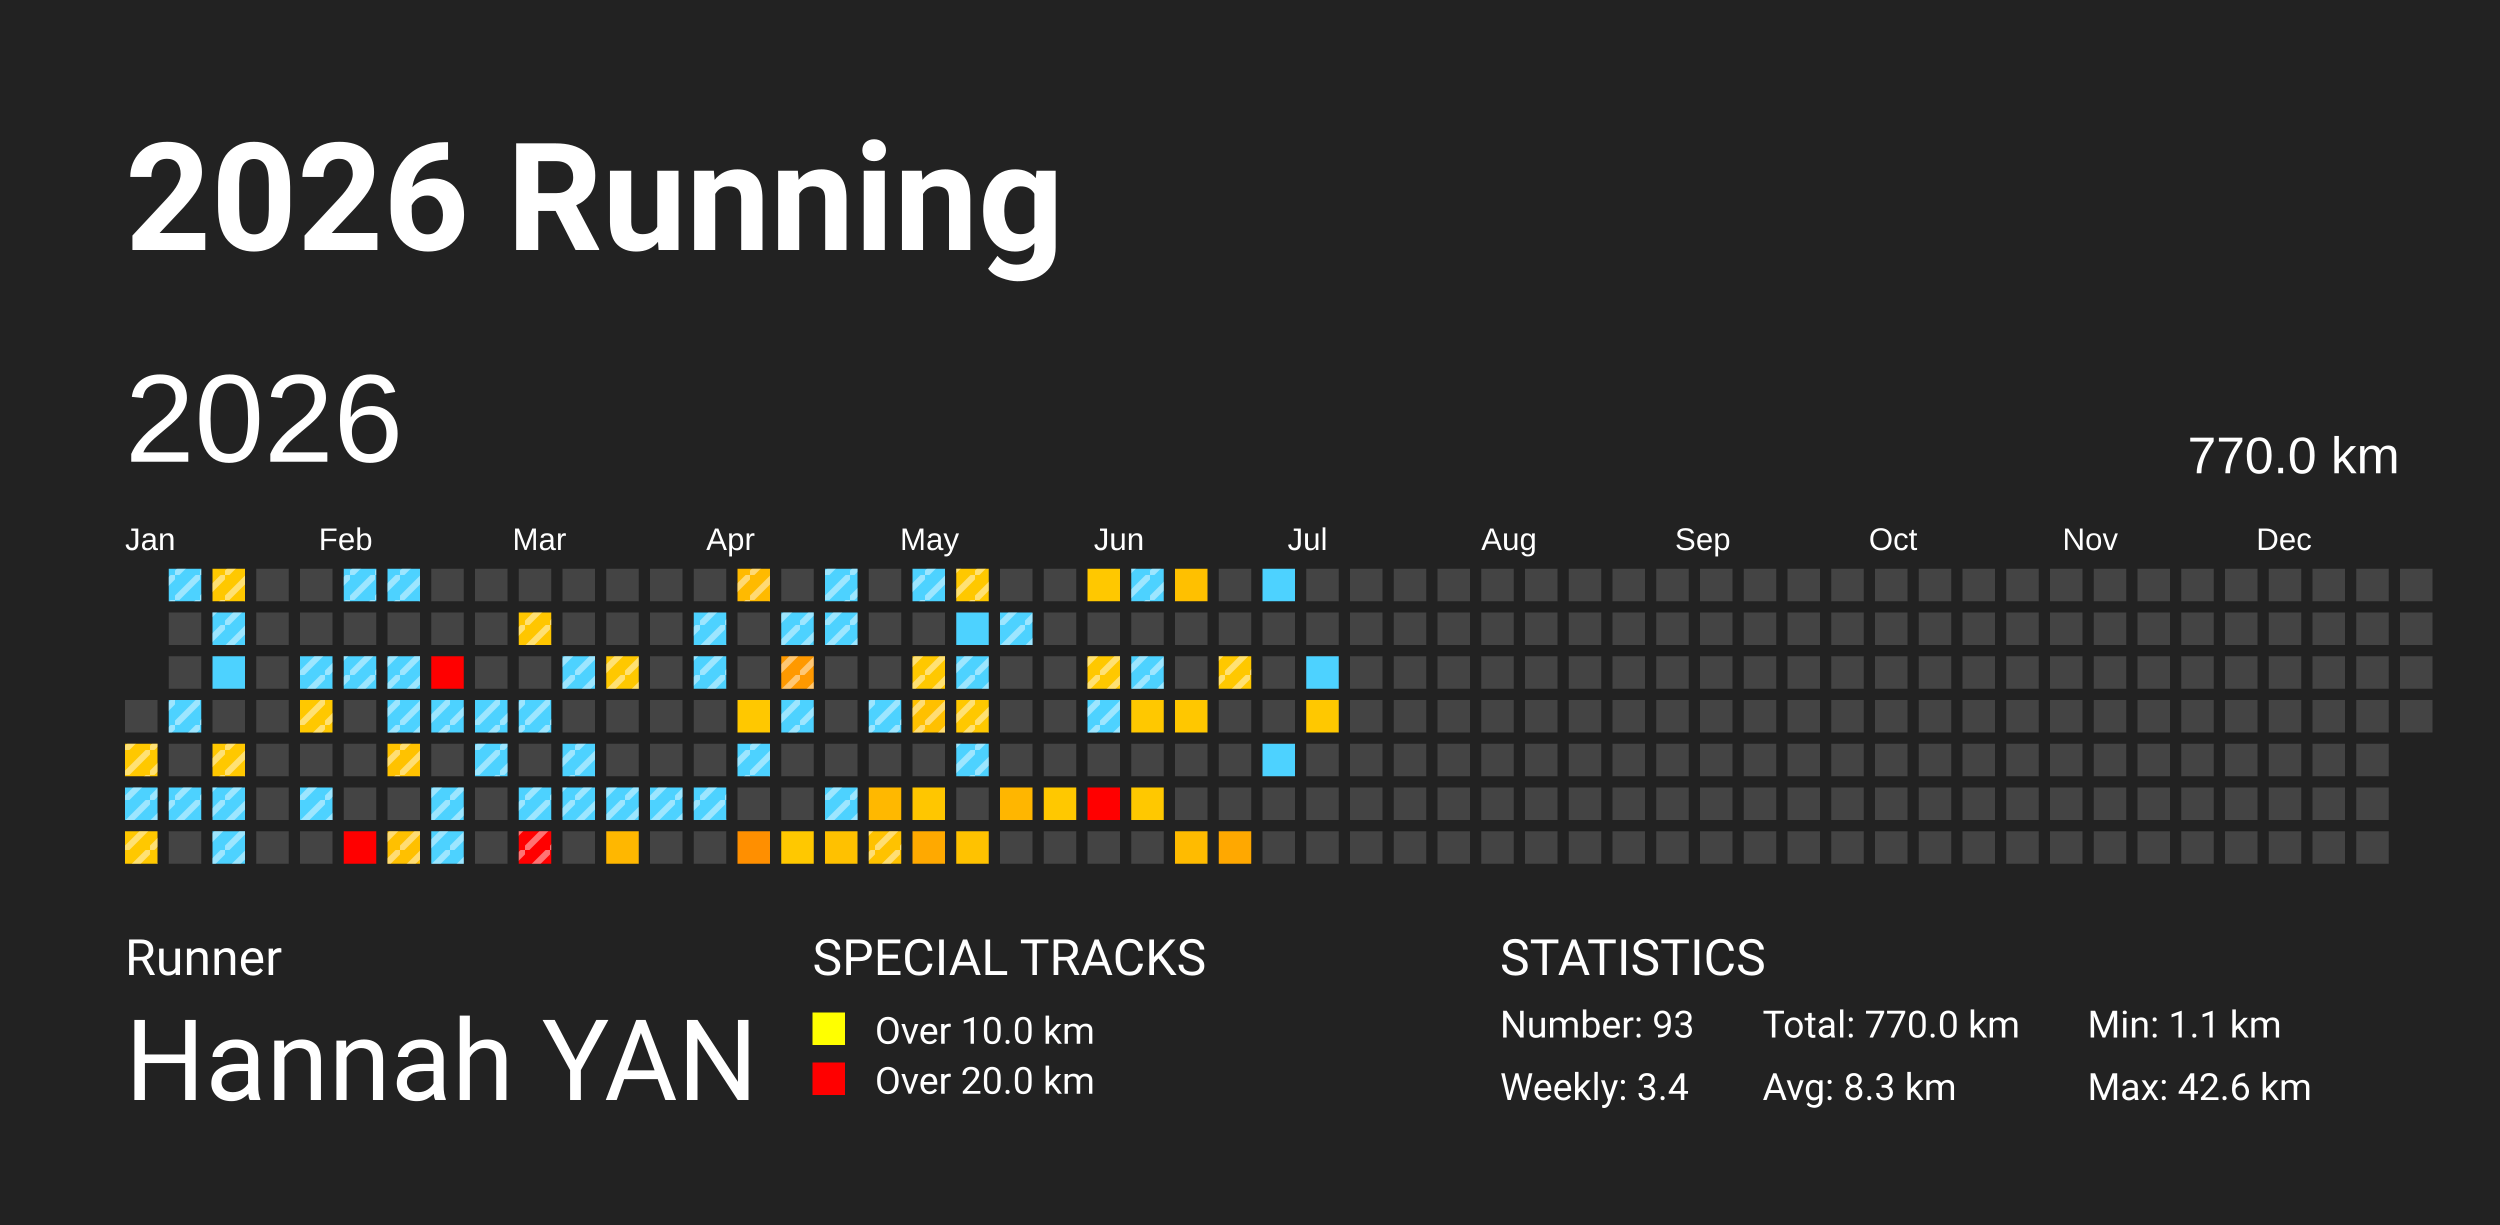
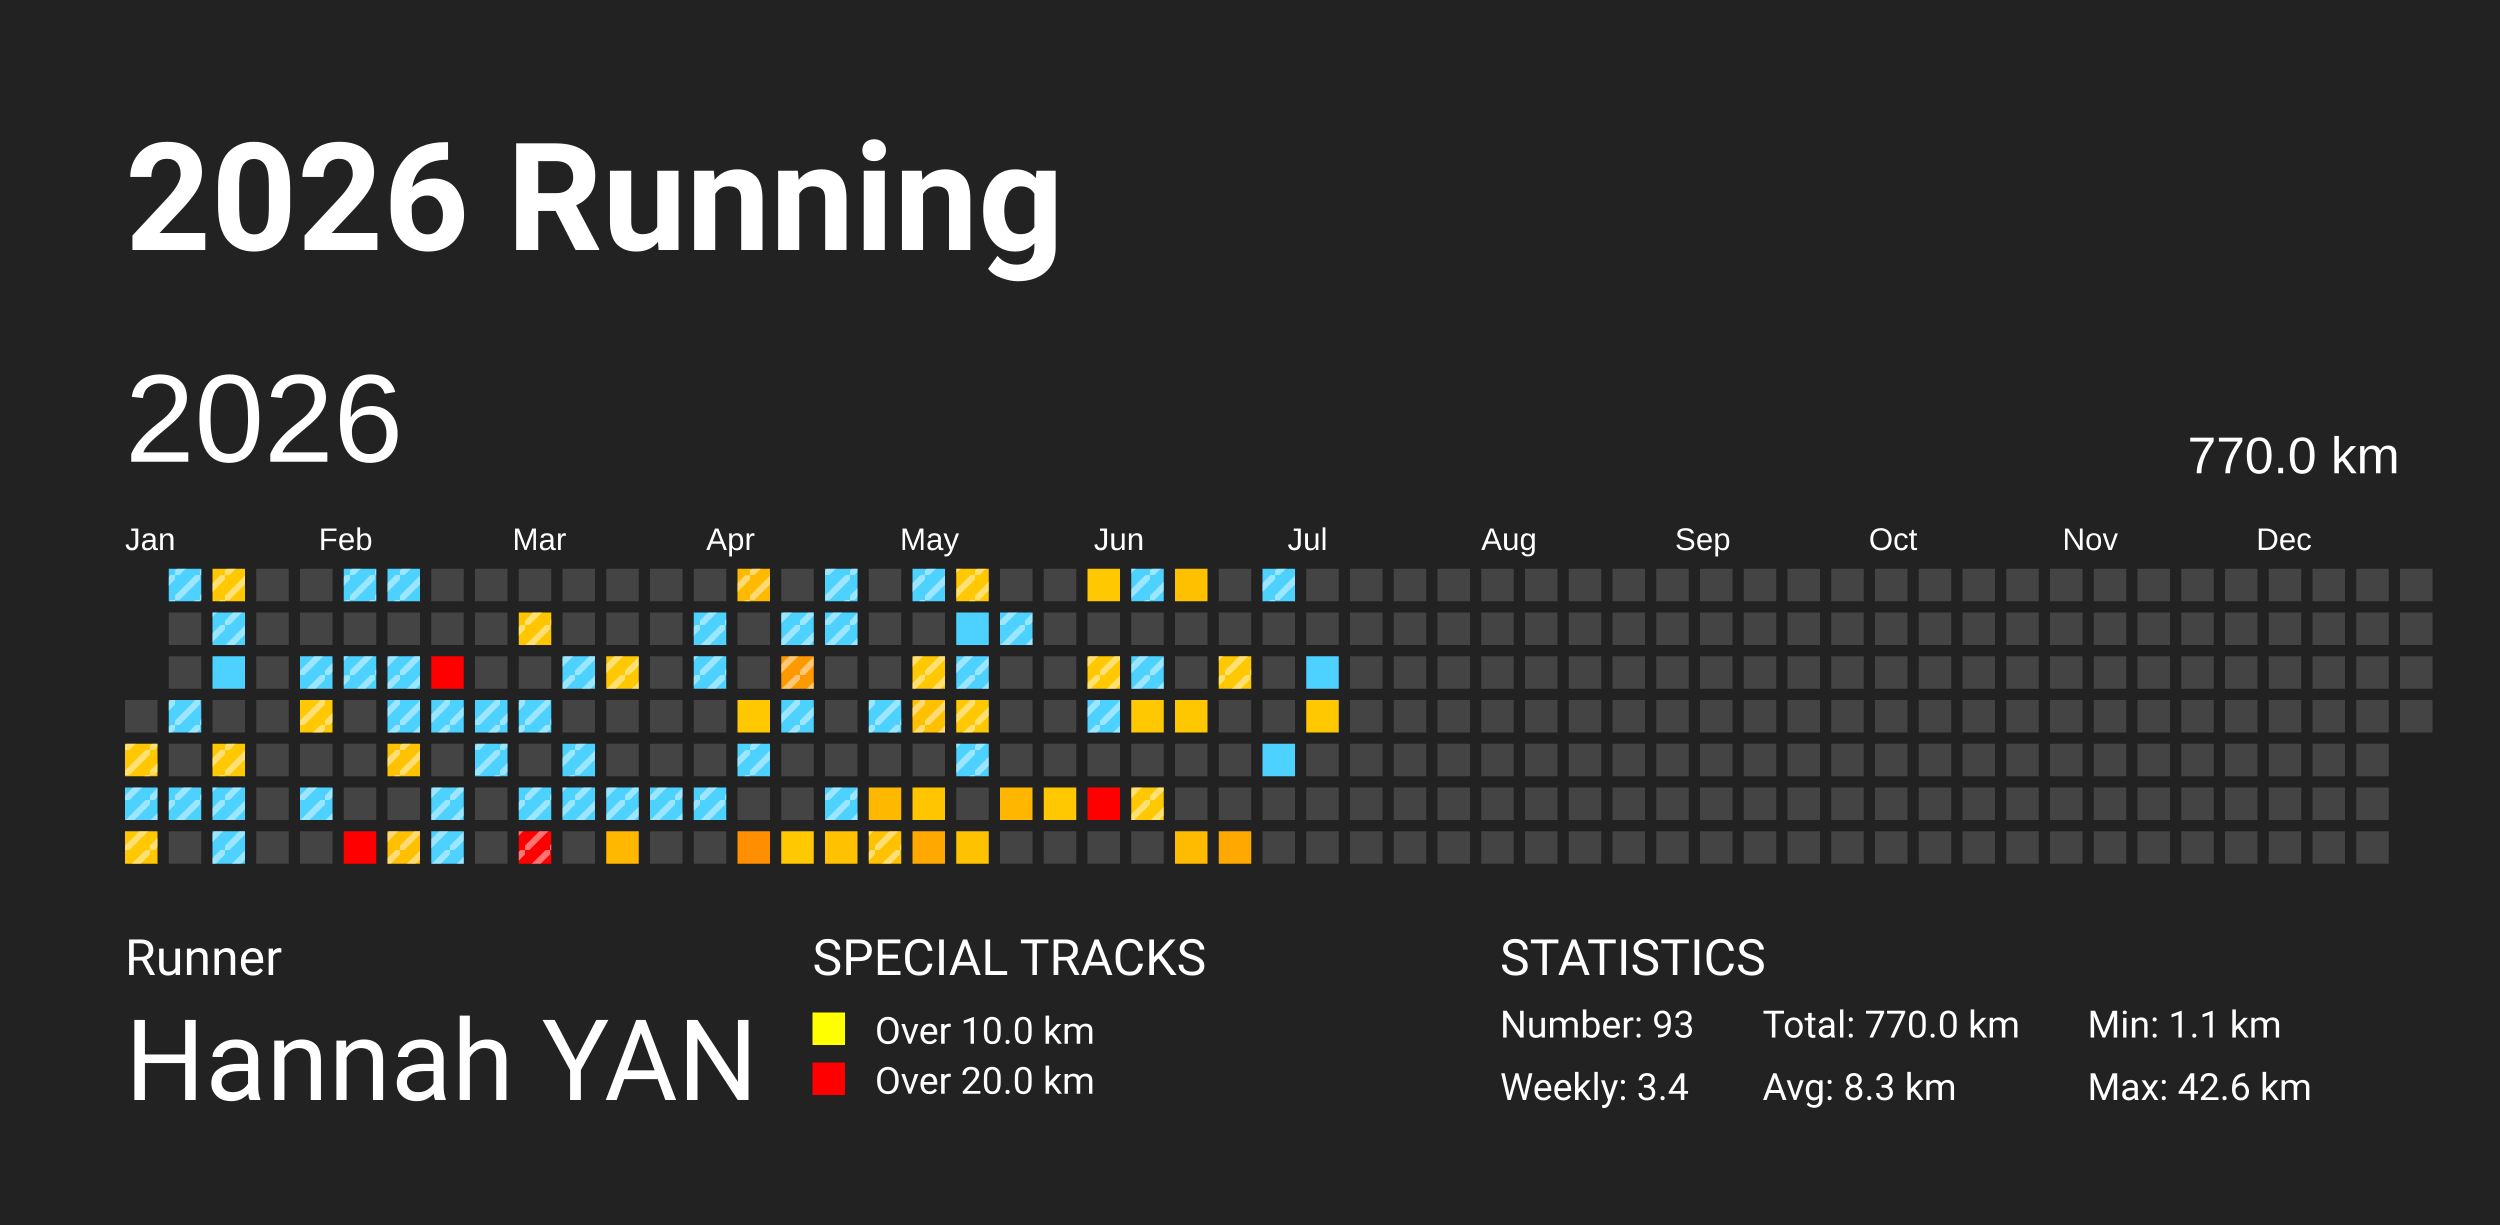
<svg xmlns="http://www.w3.org/2000/svg" baseProfile="full" height="98mm" version="1.1" viewBox="0,0,200,98" width="200mm">
  <defs>
    <pattern height="2" id="indoor-stripe" patternUnits="userSpaceOnUse" width="2">
      <line stroke="white" stroke-opacity="0.45" stroke-width="0.5" x1="0" x2="2" y1="2" y2="0" />
    </pattern>
  </defs>
  <rect fill="#222222" height="98" width="200" x="0" y="0" />
  <text fill="#FFFFFF" style="font-size:12px; font-family:-apple-system, BlinkMacSystemFont, 'Segoe UI', Roboto, 'Helvetica Neue', Arial, sans-serif; font-weight:bold;" x="10" y="20">2026 Running</text>
  <text fill="#FFFFFF" style="font-size:4px; font-family:-apple-system, BlinkMacSystemFont, 'Segoe UI', Roboto, 'Helvetica Neue', Arial, sans-serif;" x="10" y="78">Runner</text>
  <text fill="#FFFFFF" style="font-size:9px; font-family:-apple-system, BlinkMacSystemFont, 'Segoe UI', Roboto, 'Helvetica Neue', Arial, sans-serif;" x="10" y="88">Hannah YAN</text>
  <text fill="#FFFFFF" style="font-size:4px; font-family:-apple-system, BlinkMacSystemFont, 'Segoe UI', Roboto, 'Helvetica Neue', Arial, sans-serif;" x="65" y="78">SPECIAL TRACKS</text>
  <rect fill="yellow" height="2.6" width="2.6" x="65" y="81" />
  <text fill="#FFFFFF" style="font-size:3px; font-family:-apple-system, BlinkMacSystemFont, 'Segoe UI', Roboto, 'Helvetica Neue', Arial, sans-serif;" x="70" y="83.5">Over 10.0 km</text>
  <rect fill="red" height="2.6" width="2.6" x="65" y="85" />
  <text fill="#FFFFFF" style="font-size:3px; font-family:-apple-system, BlinkMacSystemFont, 'Segoe UI', Roboto, 'Helvetica Neue', Arial, sans-serif;" x="70" y="87.5">Over 20.0 km</text>
  <text fill="#FFFFFF" style="font-size:4px; font-family:-apple-system, BlinkMacSystemFont, 'Segoe UI', Roboto, 'Helvetica Neue', Arial, sans-serif;" x="120" y="78">STATISTICS</text>
  <text fill="#FFFFFF" style="font-size:3px; font-family:-apple-system, BlinkMacSystemFont, 'Segoe UI', Roboto, 'Helvetica Neue', Arial, sans-serif;" x="120" y="83">Number: 93</text>
  <text fill="#FFFFFF" style="font-size:3px; font-family:-apple-system, BlinkMacSystemFont, 'Segoe UI', Roboto, 'Helvetica Neue', Arial, sans-serif;" x="120" y="88">Weekly: 3.4</text>
  <text fill="#FFFFFF" style="font-size:3px; font-family:-apple-system, BlinkMacSystemFont, 'Segoe UI', Roboto, 'Helvetica Neue', Arial, sans-serif;" x="141" y="83">Total: 770.0 km</text>
  <text fill="#FFFFFF" style="font-size:3px; font-family:-apple-system, BlinkMacSystemFont, 'Segoe UI', Roboto, 'Helvetica Neue', Arial, sans-serif;" x="141" y="88">Avg: 8.3 km</text>
  <text fill="#FFFFFF" style="font-size:3px; font-family:-apple-system, BlinkMacSystemFont, 'Segoe UI', Roboto, 'Helvetica Neue', Arial, sans-serif;" x="167" y="83">Min: 1.1 km</text>
  <text fill="#FFFFFF" style="font-size:3px; font-family:-apple-system, BlinkMacSystemFont, 'Segoe UI', Roboto, 'Helvetica Neue', Arial, sans-serif;" x="167" y="88">Max: 42.6 km</text>
  <text dominant-baseline="hanging" fill="#FFFFFF" style="font-size:10.0px; font-family:Arial;" x="10" y="30">2026</text>
  <text dominant-baseline="hanging" fill="#FFFFFF" style="font-size:4.125px; font-family:Arial;" x="175" y="35">770.0 km</text>
  <text fill="#FFFFFF" style="font-size:2.5px; font-family:Arial" x="10.0" y="44">Jan</text>
  <text fill="#FFFFFF" style="font-size:2.5px; font-family:Arial" x="25.5" y="44">Feb</text>
  <text fill="#FFFFFF" style="font-size:2.5px; font-family:Arial" x="41.0" y="44">Mar</text>
  <text fill="#FFFFFF" style="font-size:2.5px; font-family:Arial" x="56.5" y="44">Apr</text>
  <text fill="#FFFFFF" style="font-size:2.5px; font-family:Arial" x="72.0" y="44">May</text>
  <text fill="#FFFFFF" style="font-size:2.5px; font-family:Arial" x="87.5" y="44">Jun</text>
  <text fill="#FFFFFF" style="font-size:2.5px; font-family:Arial" x="103.0" y="44">Jul</text>
  <text fill="#FFFFFF" style="font-size:2.5px; font-family:Arial" x="118.5" y="44">Aug</text>
  <text fill="#FFFFFF" style="font-size:2.5px; font-family:Arial" x="134.0" y="44">Sep</text>
  <text fill="#FFFFFF" style="font-size:2.5px; font-family:Arial" x="149.5" y="44">Oct</text>
  <text fill="#FFFFFF" style="font-size:2.5px; font-family:Arial" x="165.0" y="44">Nov</text>
  <text fill="#FFFFFF" style="font-size:2.5px; font-family:Arial" x="180.5" y="44">Dec</text>
  <rect fill="#444444" height="2.6" width="2.6" x="10.0" y="56.0" />
  <rect fill="#ffc800" height="2.6" width="2.6" x="10.0" y="59.5" />
  <rect fill="url(#indoor-stripe)" height="2.6" style="pointer-events: none;" width="2.6" x="10.0" y="59.5" />
  <rect fill="#4dd2ff" height="2.6" width="2.6" x="10.0" y="63.0" />
  <rect fill="url(#indoor-stripe)" height="2.6" style="pointer-events: none;" width="2.6" x="10.0" y="63.0" />
  <rect fill="#ffc800" height="2.6" width="2.6" x="10.0" y="66.5" />
  <rect fill="url(#indoor-stripe)" height="2.6" style="pointer-events: none;" width="2.6" x="10.0" y="66.5" />
  <rect fill="#4dd2ff" height="2.6" width="2.6" x="13.5" y="45.5" />
  <rect fill="url(#indoor-stripe)" height="2.6" style="pointer-events: none;" width="2.6" x="13.5" y="45.5" />
  <rect fill="#444444" height="2.6" width="2.6" x="13.5" y="49.0" />
  <rect fill="#444444" height="2.6" width="2.6" x="13.5" y="52.5" />
  <rect fill="#4dd2ff" height="2.6" width="2.6" x="13.5" y="56.0" />
  <rect fill="url(#indoor-stripe)" height="2.6" style="pointer-events: none;" width="2.6" x="13.5" y="56.0" />
  <rect fill="#444444" height="2.6" width="2.6" x="13.5" y="59.5" />
  <rect fill="#4dd2ff" height="2.6" width="2.6" x="13.5" y="63.0" />
  <rect fill="url(#indoor-stripe)" height="2.6" style="pointer-events: none;" width="2.6" x="13.5" y="63.0" />
  <rect fill="#444444" height="2.6" width="2.6" x="13.5" y="66.5" />
  <rect fill="#ffc800" height="2.6" width="2.6" x="17.0" y="45.5" />
  <rect fill="url(#indoor-stripe)" height="2.6" style="pointer-events: none;" width="2.6" x="17.0" y="45.5" />
  <rect fill="#4dd2ff" height="2.6" width="2.6" x="17.0" y="49.0" />
  <rect fill="url(#indoor-stripe)" height="2.6" style="pointer-events: none;" width="2.6" x="17.0" y="49.0" />
  <rect fill="#4dd2ff" height="2.6" width="2.6" x="17.0" y="52.5" />
  <rect fill="#444444" height="2.6" width="2.6" x="17.0" y="56.0" />
  <rect fill="#ffc800" height="2.6" width="2.6" x="17.0" y="59.5" />
  <rect fill="url(#indoor-stripe)" height="2.6" style="pointer-events: none;" width="2.6" x="17.0" y="59.5" />
  <rect fill="#4dd2ff" height="2.6" width="2.6" x="17.0" y="63.0" />
  <rect fill="url(#indoor-stripe)" height="2.6" style="pointer-events: none;" width="2.6" x="17.0" y="63.0" />
  <rect fill="#4dd2ff" height="2.6" width="2.6" x="17.0" y="66.5" />
  <rect fill="url(#indoor-stripe)" height="2.6" style="pointer-events: none;" width="2.6" x="17.0" y="66.5" />
  <rect fill="#444444" height="2.6" width="2.6" x="20.5" y="45.5" />
  <rect fill="#444444" height="2.6" width="2.6" x="20.5" y="49.0" />
  <rect fill="#444444" height="2.6" width="2.6" x="20.5" y="52.5" />
  <rect fill="#444444" height="2.6" width="2.6" x="20.5" y="56.0" />
  <rect fill="#444444" height="2.6" width="2.6" x="20.5" y="59.5" />
  <rect fill="#444444" height="2.6" width="2.6" x="20.5" y="63.0" />
  <rect fill="#444444" height="2.6" width="2.6" x="20.5" y="66.5" />
  <rect fill="#444444" height="2.6" width="2.6" x="24.0" y="45.5" />
  <rect fill="#444444" height="2.6" width="2.6" x="24.0" y="49.0" />
  <rect fill="#4dd2ff" height="2.6" width="2.6" x="24.0" y="52.5" />
  <rect fill="url(#indoor-stripe)" height="2.6" style="pointer-events: none;" width="2.6" x="24.0" y="52.5" />
  <rect fill="#ffc800" height="2.6" width="2.6" x="24.0" y="56.0" />
  <rect fill="url(#indoor-stripe)" height="2.6" style="pointer-events: none;" width="2.6" x="24.0" y="56.0" />
  <rect fill="#444444" height="2.6" width="2.6" x="24.0" y="59.5" />
  <rect fill="#4dd2ff" height="2.6" width="2.6" x="24.0" y="63.0" />
  <rect fill="url(#indoor-stripe)" height="2.6" style="pointer-events: none;" width="2.6" x="24.0" y="63.0" />
  <rect fill="#444444" height="2.6" width="2.6" x="24.0" y="66.5" />
  <rect fill="#4dd2ff" height="2.6" width="2.6" x="27.5" y="45.5" />
  <rect fill="url(#indoor-stripe)" height="2.6" style="pointer-events: none;" width="2.6" x="27.5" y="45.5" />
  <rect fill="#444444" height="2.6" width="2.6" x="27.5" y="49.0" />
  <rect fill="#4dd2ff" height="2.6" width="2.6" x="27.5" y="52.5" />
  <rect fill="url(#indoor-stripe)" height="2.6" style="pointer-events: none;" width="2.6" x="27.5" y="52.5" />
  <rect fill="#444444" height="2.6" width="2.6" x="27.5" y="56.0" />
  <rect fill="#444444" height="2.6" width="2.6" x="27.5" y="59.5" />
  <rect fill="#444444" height="2.6" width="2.6" x="27.5" y="63.0" />
  <rect fill="red" height="2.6" width="2.6" x="27.5" y="66.5" />
  <rect fill="#4dd2ff" height="2.6" width="2.6" x="31.0" y="45.5" />
  <rect fill="url(#indoor-stripe)" height="2.6" style="pointer-events: none;" width="2.6" x="31.0" y="45.5" />
  <rect fill="#444444" height="2.6" width="2.6" x="31.0" y="49.0" />
  <rect fill="#4dd2ff" height="2.6" width="2.6" x="31.0" y="52.5" />
  <rect fill="url(#indoor-stripe)" height="2.6" style="pointer-events: none;" width="2.6" x="31.0" y="52.5" />
  <rect fill="#4dd2ff" height="2.6" width="2.6" x="31.0" y="56.0" />
  <rect fill="url(#indoor-stripe)" height="2.6" style="pointer-events: none;" width="2.6" x="31.0" y="56.0" />
  <rect fill="#ffc200" height="2.6" width="2.6" x="31.0" y="59.5" />
  <rect fill="url(#indoor-stripe)" height="2.6" style="pointer-events: none;" width="2.6" x="31.0" y="59.5" />
  <rect fill="#444444" height="2.6" width="2.6" x="31.0" y="63.0" />
  <rect fill="#ffc000" height="2.6" width="2.6" x="31.0" y="66.5" />
  <rect fill="url(#indoor-stripe)" height="2.6" style="pointer-events: none;" width="2.6" x="31.0" y="66.5" />
  <rect fill="#444444" height="2.6" width="2.6" x="34.5" y="45.5" />
  <rect fill="#444444" height="2.6" width="2.6" x="34.5" y="49.0" />
  <rect fill="red" height="2.6" width="2.6" x="34.5" y="52.5" />
  <rect fill="#4dd2ff" height="2.6" width="2.6" x="34.5" y="56.0" />
  <rect fill="url(#indoor-stripe)" height="2.6" style="pointer-events: none;" width="2.6" x="34.5" y="56.0" />
  <rect fill="#444444" height="2.6" width="2.6" x="34.5" y="59.5" />
  <rect fill="#4dd2ff" height="2.6" width="2.6" x="34.5" y="63.0" />
  <rect fill="url(#indoor-stripe)" height="2.6" style="pointer-events: none;" width="2.6" x="34.5" y="63.0" />
  <rect fill="#4dd2ff" height="2.6" width="2.6" x="34.5" y="66.5" />
  <rect fill="url(#indoor-stripe)" height="2.6" style="pointer-events: none;" width="2.6" x="34.5" y="66.5" />
  <rect fill="#444444" height="2.6" width="2.6" x="38.0" y="45.5" />
  <rect fill="#444444" height="2.6" width="2.6" x="38.0" y="49.0" />
  <rect fill="#444444" height="2.6" width="2.6" x="38.0" y="52.5" />
  <rect fill="#4dd2ff" height="2.6" width="2.6" x="38.0" y="56.0" />
  <rect fill="url(#indoor-stripe)" height="2.6" style="pointer-events: none;" width="2.6" x="38.0" y="56.0" />
  <rect fill="#4dd2ff" height="2.6" width="2.6" x="38.0" y="59.5" />
  <rect fill="url(#indoor-stripe)" height="2.6" style="pointer-events: none;" width="2.6" x="38.0" y="59.5" />
  <rect fill="#444444" height="2.6" width="2.6" x="38.0" y="63.0" />
  <rect fill="#444444" height="2.6" width="2.6" x="38.0" y="66.5" />
  <rect fill="#444444" height="2.6" width="2.6" x="41.5" y="45.5" />
  <rect fill="#ffc600" height="2.6" width="2.6" x="41.5" y="49.0" />
  <rect fill="url(#indoor-stripe)" height="2.6" style="pointer-events: none;" width="2.6" x="41.5" y="49.0" />
  <rect fill="#444444" height="2.6" width="2.6" x="41.5" y="52.5" />
  <rect fill="#4dd2ff" height="2.6" width="2.6" x="41.5" y="56.0" />
  <rect fill="url(#indoor-stripe)" height="2.6" style="pointer-events: none;" width="2.6" x="41.5" y="56.0" />
  <rect fill="#444444" height="2.6" width="2.6" x="41.5" y="59.5" />
  <rect fill="#4dd2ff" height="2.6" width="2.6" x="41.5" y="63.0" />
  <rect fill="url(#indoor-stripe)" height="2.6" style="pointer-events: none;" width="2.6" x="41.5" y="63.0" />
  <rect fill="red" height="2.6" width="2.6" x="41.5" y="66.5" />
  <rect fill="url(#indoor-stripe)" height="2.6" style="pointer-events: none;" width="2.6" x="41.5" y="66.5" />
  <rect fill="#444444" height="2.6" width="2.6" x="45.0" y="45.5" />
  <rect fill="#444444" height="2.6" width="2.6" x="45.0" y="49.0" />
  <rect fill="#4dd2ff" height="2.6" width="2.6" x="45.0" y="52.5" />
  <rect fill="url(#indoor-stripe)" height="2.6" style="pointer-events: none;" width="2.6" x="45.0" y="52.5" />
  <rect fill="#444444" height="2.6" width="2.6" x="45.0" y="56.0" />
  <rect fill="#4dd2ff" height="2.6" width="2.6" x="45.0" y="59.5" />
  <rect fill="url(#indoor-stripe)" height="2.6" style="pointer-events: none;" width="2.6" x="45.0" y="59.5" />
  <rect fill="#4dd2ff" height="2.6" width="2.6" x="45.0" y="63.0" />
  <rect fill="url(#indoor-stripe)" height="2.6" style="pointer-events: none;" width="2.6" x="45.0" y="63.0" />
  <rect fill="#444444" height="2.6" width="2.6" x="45.0" y="66.5" />
  <rect fill="#444444" height="2.6" width="2.6" x="48.5" y="45.5" />
  <rect fill="#444444" height="2.6" width="2.6" x="48.5" y="49.0" />
  <rect fill="#ffc800" height="2.6" width="2.6" x="48.5" y="52.5" />
  <rect fill="url(#indoor-stripe)" height="2.6" style="pointer-events: none;" width="2.6" x="48.5" y="52.5" />
  <rect fill="#444444" height="2.6" width="2.6" x="48.5" y="56.0" />
  <rect fill="#444444" height="2.6" width="2.6" x="48.5" y="59.5" />
  <rect fill="#4dd2ff" height="2.6" width="2.6" x="48.5" y="63.0" />
  <rect fill="url(#indoor-stripe)" height="2.6" style="pointer-events: none;" width="2.6" x="48.5" y="63.0" />
  <rect fill="#ffb700" height="2.6" width="2.6" x="48.5" y="66.5" />
  <rect fill="#444444" height="2.6" width="2.6" x="52.0" y="45.5" />
  <rect fill="#444444" height="2.6" width="2.6" x="52.0" y="49.0" />
  <rect fill="#444444" height="2.6" width="2.6" x="52.0" y="52.5" />
  <rect fill="#444444" height="2.6" width="2.6" x="52.0" y="56.0" />
  <rect fill="#444444" height="2.6" width="2.6" x="52.0" y="59.5" />
  <rect fill="#4dd2ff" height="2.6" width="2.6" x="52.0" y="63.0" />
  <rect fill="url(#indoor-stripe)" height="2.6" style="pointer-events: none;" width="2.6" x="52.0" y="63.0" />
  <rect fill="#444444" height="2.6" width="2.6" x="52.0" y="66.5" />
  <rect fill="#444444" height="2.6" width="2.6" x="55.5" y="45.5" />
  <rect fill="#4dd2ff" height="2.6" width="2.6" x="55.5" y="49.0" />
  <rect fill="url(#indoor-stripe)" height="2.6" style="pointer-events: none;" width="2.6" x="55.5" y="49.0" />
  <rect fill="#4dd2ff" height="2.6" width="2.6" x="55.5" y="52.5" />
  <rect fill="url(#indoor-stripe)" height="2.6" style="pointer-events: none;" width="2.6" x="55.5" y="52.5" />
  <rect fill="#444444" height="2.6" width="2.6" x="55.5" y="56.0" />
  <rect fill="#444444" height="2.6" width="2.6" x="55.5" y="59.5" />
  <rect fill="#4dd2ff" height="2.6" width="2.6" x="55.5" y="63.0" />
  <rect fill="url(#indoor-stripe)" height="2.6" style="pointer-events: none;" width="2.6" x="55.5" y="63.0" />
  <rect fill="#444444" height="2.6" width="2.6" x="55.5" y="66.5" />
  <rect fill="#ffba00" height="2.6" width="2.6" x="59.0" y="45.5" />
  <rect fill="url(#indoor-stripe)" height="2.6" style="pointer-events: none;" width="2.6" x="59.0" y="45.5" />
  <rect fill="#444444" height="2.6" width="2.6" x="59.0" y="49.0" />
  <rect fill="#444444" height="2.6" width="2.6" x="59.0" y="52.5" />
  <rect fill="#ffc800" height="2.6" width="2.6" x="59.0" y="56.0" />
  <rect fill="#4dd2ff" height="2.6" width="2.6" x="59.0" y="59.5" />
  <rect fill="url(#indoor-stripe)" height="2.6" style="pointer-events: none;" width="2.6" x="59.0" y="59.5" />
  <rect fill="#444444" height="2.6" width="2.6" x="59.0" y="63.0" />
  <rect fill="#ff8f00" height="2.6" width="2.6" x="59.0" y="66.5" />
  <rect fill="#444444" height="2.6" width="2.6" x="62.5" y="45.5" />
  <rect fill="#4dd2ff" height="2.6" width="2.6" x="62.5" y="49.0" />
  <rect fill="url(#indoor-stripe)" height="2.6" style="pointer-events: none;" width="2.6" x="62.5" y="49.0" />
  <rect fill="#ff9900" height="2.6" width="2.6" x="62.5" y="52.5" />
  <rect fill="url(#indoor-stripe)" height="2.6" style="pointer-events: none;" width="2.6" x="62.5" y="52.5" />
  <rect fill="#4dd2ff" height="2.6" width="2.6" x="62.5" y="56.0" />
  <rect fill="url(#indoor-stripe)" height="2.6" style="pointer-events: none;" width="2.6" x="62.5" y="56.0" />
  <rect fill="#444444" height="2.6" width="2.6" x="62.5" y="59.5" />
  <rect fill="#444444" height="2.6" width="2.6" x="62.5" y="63.0" />
  <rect fill="#ffc800" height="2.6" width="2.6" x="62.5" y="66.5" />
  <rect fill="#4dd2ff" height="2.6" width="2.6" x="66.0" y="45.5" />
  <rect fill="url(#indoor-stripe)" height="2.6" style="pointer-events: none;" width="2.6" x="66.0" y="45.5" />
  <rect fill="#4dd2ff" height="2.6" width="2.6" x="66.0" y="49.0" />
  <rect fill="url(#indoor-stripe)" height="2.6" style="pointer-events: none;" width="2.6" x="66.0" y="49.0" />
  <rect fill="#444444" height="2.6" width="2.6" x="66.0" y="52.5" />
  <rect fill="#444444" height="2.6" width="2.6" x="66.0" y="56.0" />
  <rect fill="#444444" height="2.6" width="2.6" x="66.0" y="59.5" />
  <rect fill="#4dd2ff" height="2.6" width="2.6" x="66.0" y="63.0" />
  <rect fill="url(#indoor-stripe)" height="2.6" style="pointer-events: none;" width="2.6" x="66.0" y="63.0" />
  <rect fill="#ffc100" height="2.6" width="2.6" x="66.0" y="66.5" />
  <rect fill="#444444" height="2.6" width="2.6" x="69.5" y="45.5" />
  <rect fill="#444444" height="2.6" width="2.6" x="69.5" y="49.0" />
  <rect fill="#444444" height="2.6" width="2.6" x="69.5" y="52.5" />
  <rect fill="#4dd2ff" height="2.6" width="2.6" x="69.5" y="56.0" />
  <rect fill="url(#indoor-stripe)" height="2.6" style="pointer-events: none;" width="2.6" x="69.5" y="56.0" />
  <rect fill="#444444" height="2.6" width="2.6" x="69.5" y="59.5" />
  <rect fill="#ffb800" height="2.6" width="2.6" x="69.5" y="63.0" />
  <rect fill="#ffc200" height="2.6" width="2.6" x="69.5" y="66.5" />
  <rect fill="url(#indoor-stripe)" height="2.6" style="pointer-events: none;" width="2.6" x="69.5" y="66.5" />
  <rect fill="#4dd2ff" height="2.6" width="2.6" x="73.0" y="45.5" />
  <rect fill="url(#indoor-stripe)" height="2.6" style="pointer-events: none;" width="2.6" x="73.0" y="45.5" />
  <rect fill="#444444" height="2.6" width="2.6" x="73.0" y="49.0" />
  <rect fill="#ffc800" height="2.6" width="2.6" x="73.0" y="52.5" />
  <rect fill="url(#indoor-stripe)" height="2.6" style="pointer-events: none;" width="2.6" x="73.0" y="52.5" />
  <rect fill="#ffc000" height="2.6" width="2.6" x="73.0" y="56.0" />
  <rect fill="url(#indoor-stripe)" height="2.6" style="pointer-events: none;" width="2.6" x="73.0" y="56.0" />
  <rect fill="#444444" height="2.6" width="2.6" x="73.0" y="59.5" />
  <rect fill="#ffc600" height="2.6" width="2.6" x="73.0" y="63.0" />
  <rect fill="#ffa900" height="2.6" width="2.6" x="73.0" y="66.5" />
  <rect fill="#ffc800" height="2.6" width="2.6" x="76.5" y="45.5" />
  <rect fill="url(#indoor-stripe)" height="2.6" style="pointer-events: none;" width="2.6" x="76.5" y="45.5" />
  <rect fill="#4dd2ff" height="2.6" width="2.6" x="76.5" y="49.0" />
  <rect fill="#4dd2ff" height="2.6" width="2.6" x="76.5" y="52.5" />
  <rect fill="url(#indoor-stripe)" height="2.6" style="pointer-events: none;" width="2.6" x="76.5" y="52.5" />
  <rect fill="#ffc800" height="2.6" width="2.6" x="76.5" y="56.0" />
  <rect fill="url(#indoor-stripe)" height="2.6" style="pointer-events: none;" width="2.6" x="76.5" y="56.0" />
  <rect fill="#4dd2ff" height="2.6" width="2.6" x="76.5" y="59.5" />
  <rect fill="url(#indoor-stripe)" height="2.6" style="pointer-events: none;" width="2.6" x="76.5" y="59.5" />
  <rect fill="#444444" height="2.6" width="2.6" x="76.5" y="63.0" />
  <rect fill="#ffc200" height="2.6" width="2.6" x="76.5" y="66.5" />
  <rect fill="#444444" height="2.6" width="2.6" x="80.0" y="45.5" />
  <rect fill="#4dd2ff" height="2.6" width="2.6" x="80.0" y="49.0" />
  <rect fill="url(#indoor-stripe)" height="2.6" style="pointer-events: none;" width="2.6" x="80.0" y="49.0" />
  <rect fill="#444444" height="2.6" width="2.6" x="80.0" y="52.5" />
  <rect fill="#444444" height="2.6" width="2.6" x="80.0" y="56.0" />
  <rect fill="#444444" height="2.6" width="2.6" x="80.0" y="59.5" />
  <rect fill="#ffb600" height="2.6" width="2.6" x="80.0" y="63.0" />
  <rect fill="#444444" height="2.6" width="2.6" x="80.0" y="66.5" />
  <rect fill="#444444" height="2.6" width="2.6" x="83.5" y="45.5" />
  <rect fill="#444444" height="2.6" width="2.6" x="83.5" y="49.0" />
  <rect fill="#444444" height="2.6" width="2.6" x="83.5" y="52.5" />
  <rect fill="#444444" height="2.6" width="2.6" x="83.5" y="56.0" />
  <rect fill="#444444" height="2.6" width="2.6" x="83.5" y="59.5" />
  <rect fill="#ffc800" height="2.6" width="2.6" x="83.5" y="63.0" />
  <rect fill="#444444" height="2.6" width="2.6" x="83.5" y="66.5" />
  <rect fill="#ffc800" height="2.6" width="2.6" x="87.0" y="45.5" />
  <rect fill="#444444" height="2.6" width="2.6" x="87.0" y="49.0" />
  <rect fill="#ffc800" height="2.6" width="2.6" x="87.0" y="52.5" />
  <rect fill="url(#indoor-stripe)" height="2.6" style="pointer-events: none;" width="2.6" x="87.0" y="52.5" />
  <rect fill="#4dd2ff" height="2.6" width="2.6" x="87.0" y="56.0" />
  <rect fill="url(#indoor-stripe)" height="2.6" style="pointer-events: none;" width="2.6" x="87.0" y="56.0" />
  <rect fill="#444444" height="2.6" width="2.6" x="87.0" y="59.5" />
  <rect fill="red" height="2.6" width="2.6" x="87.0" y="63.0" />
  <rect fill="#444444" height="2.6" width="2.6" x="87.0" y="66.5" />
  <rect fill="#4dd2ff" height="2.6" width="2.6" x="90.5" y="45.5" />
  <rect fill="url(#indoor-stripe)" height="2.6" style="pointer-events: none;" width="2.6" x="90.5" y="45.5" />
  <rect fill="#444444" height="2.6" width="2.6" x="90.5" y="49.0" />
  <rect fill="#4dd2ff" height="2.6" width="2.6" x="90.5" y="52.5" />
  <rect fill="url(#indoor-stripe)" height="2.6" style="pointer-events: none;" width="2.6" x="90.5" y="52.5" />
  <rect fill="#ffc800" height="2.6" width="2.6" x="90.5" y="56.0" />
  <rect fill="#444444" height="2.6" width="2.6" x="90.5" y="59.5" />
  <rect fill="#ffc800" height="2.6" width="2.6" x="90.5" y="63.0" />
+   <rect fill="url(#indoor-stripe)" height="2.6" style="pointer-events: none;" width="2.6" x="90.5" y="63.0" />
  <rect fill="#444444" height="2.6" width="2.6" x="90.5" y="66.5" />
  <rect fill="#ffc000" height="2.6" width="2.6" x="94.0" y="45.5" />
  <rect fill="#444444" height="2.6" width="2.6" x="94.0" y="49.0" />
  <rect fill="#444444" height="2.6" width="2.6" x="94.0" y="52.5" />
  <rect fill="#ffc700" height="2.6" width="2.6" x="94.0" y="56.0" />
  <rect fill="#444444" height="2.6" width="2.6" x="94.0" y="59.5" />
  <rect fill="#444444" height="2.6" width="2.6" x="94.0" y="63.0" />
  <rect fill="#ffbb00" height="2.6" width="2.6" x="94.0" y="66.5" />
  <rect fill="#444444" height="2.6" width="2.6" x="97.5" y="45.5" />
  <rect fill="#444444" height="2.6" width="2.6" x="97.5" y="49.0" />
  <rect fill="#ffc800" height="2.6" width="2.6" x="97.5" y="52.5" />
  <rect fill="url(#indoor-stripe)" height="2.6" style="pointer-events: none;" width="2.6" x="97.5" y="52.5" />
  <rect fill="#444444" height="2.6" width="2.6" x="97.5" y="56.0" />
  <rect fill="#444444" height="2.6" width="2.6" x="97.5" y="59.5" />
  <rect fill="#444444" height="2.6" width="2.6" x="97.5" y="63.0" />
  <rect fill="#ffa800" height="2.6" width="2.6" x="97.5" y="66.5" />
  <rect fill="#4dd2ff" height="2.6" width="2.6" x="101.0" y="45.5" />
+   <rect fill="url(#indoor-stripe)" height="2.6" style="pointer-events: none;" width="2.6" x="101.0" y="45.5" />
  <rect fill="#444444" height="2.6" width="2.6" x="101.0" y="49.0" />
  <rect fill="#444444" height="2.6" width="2.6" x="101.0" y="52.5" />
  <rect fill="#444444" height="2.6" width="2.6" x="101.0" y="56.0" />
  <rect fill="#4dd2ff" height="2.6" width="2.6" x="101.0" y="59.5" />
  <rect fill="#444444" height="2.6" width="2.6" x="101.0" y="63.0" />
  <rect fill="#444444" height="2.6" width="2.6" x="101.0" y="66.5" />
  <rect fill="#444444" height="2.6" width="2.6" x="104.5" y="45.5" />
  <rect fill="#444444" height="2.6" width="2.6" x="104.5" y="49.0" />
  <rect fill="#4dd2ff" height="2.6" width="2.6" x="104.5" y="52.5" />
  <rect fill="#ffc800" height="2.6" width="2.6" x="104.5" y="56.0" />
  <rect fill="#444444" height="2.6" width="2.6" x="104.5" y="59.5" />
  <rect fill="#444444" height="2.6" width="2.6" x="104.5" y="63.0" />
  <rect fill="#444444" height="2.6" width="2.6" x="104.5" y="66.5" />
  <rect fill="#444444" height="2.6" width="2.6" x="108.0" y="45.5" />
  <rect fill="#444444" height="2.6" width="2.6" x="108.0" y="49.0" />
  <rect fill="#444444" height="2.6" width="2.6" x="108.0" y="52.5" />
  <rect fill="#444444" height="2.6" width="2.6" x="108.0" y="56.0" />
  <rect fill="#444444" height="2.6" width="2.6" x="108.0" y="59.5" />
  <rect fill="#444444" height="2.6" width="2.6" x="108.0" y="63.0" />
  <rect fill="#444444" height="2.6" width="2.6" x="108.0" y="66.5" />
  <rect fill="#444444" height="2.6" width="2.6" x="111.5" y="45.5" />
  <rect fill="#444444" height="2.6" width="2.6" x="111.5" y="49.0" />
  <rect fill="#444444" height="2.6" width="2.6" x="111.5" y="52.5" />
  <rect fill="#444444" height="2.6" width="2.6" x="111.5" y="56.0" />
  <rect fill="#444444" height="2.6" width="2.6" x="111.5" y="59.5" />
  <rect fill="#444444" height="2.6" width="2.6" x="111.5" y="63.0" />
  <rect fill="#444444" height="2.6" width="2.6" x="111.5" y="66.5" />
  <rect fill="#444444" height="2.6" width="2.6" x="115.0" y="45.5" />
  <rect fill="#444444" height="2.6" width="2.6" x="115.0" y="49.0" />
  <rect fill="#444444" height="2.6" width="2.6" x="115.0" y="52.5" />
  <rect fill="#444444" height="2.6" width="2.6" x="115.0" y="56.0" />
  <rect fill="#444444" height="2.6" width="2.6" x="115.0" y="59.5" />
  <rect fill="#444444" height="2.6" width="2.6" x="115.0" y="63.0" />
  <rect fill="#444444" height="2.6" width="2.6" x="115.0" y="66.5" />
  <rect fill="#444444" height="2.6" width="2.6" x="118.5" y="45.5" />
  <rect fill="#444444" height="2.6" width="2.6" x="118.5" y="49.0" />
  <rect fill="#444444" height="2.6" width="2.6" x="118.5" y="52.5" />
  <rect fill="#444444" height="2.6" width="2.6" x="118.5" y="56.0" />
  <rect fill="#444444" height="2.6" width="2.6" x="118.5" y="59.5" />
  <rect fill="#444444" height="2.6" width="2.6" x="118.5" y="63.0" />
  <rect fill="#444444" height="2.6" width="2.6" x="118.5" y="66.5" />
  <rect fill="#444444" height="2.6" width="2.6" x="122.0" y="45.5" />
  <rect fill="#444444" height="2.6" width="2.6" x="122.0" y="49.0" />
  <rect fill="#444444" height="2.6" width="2.6" x="122.0" y="52.5" />
  <rect fill="#444444" height="2.6" width="2.6" x="122.0" y="56.0" />
  <rect fill="#444444" height="2.6" width="2.6" x="122.0" y="59.5" />
  <rect fill="#444444" height="2.6" width="2.6" x="122.0" y="63.0" />
  <rect fill="#444444" height="2.6" width="2.6" x="122.0" y="66.5" />
  <rect fill="#444444" height="2.6" width="2.6" x="125.5" y="45.5" />
  <rect fill="#444444" height="2.6" width="2.6" x="125.5" y="49.0" />
  <rect fill="#444444" height="2.6" width="2.6" x="125.5" y="52.5" />
  <rect fill="#444444" height="2.6" width="2.6" x="125.5" y="56.0" />
  <rect fill="#444444" height="2.6" width="2.6" x="125.5" y="59.5" />
  <rect fill="#444444" height="2.6" width="2.6" x="125.5" y="63.0" />
  <rect fill="#444444" height="2.6" width="2.6" x="125.5" y="66.5" />
  <rect fill="#444444" height="2.6" width="2.6" x="129.0" y="45.5" />
  <rect fill="#444444" height="2.6" width="2.6" x="129.0" y="49.0" />
  <rect fill="#444444" height="2.6" width="2.6" x="129.0" y="52.5" />
  <rect fill="#444444" height="2.6" width="2.6" x="129.0" y="56.0" />
  <rect fill="#444444" height="2.6" width="2.6" x="129.0" y="59.5" />
  <rect fill="#444444" height="2.6" width="2.6" x="129.0" y="63.0" />
  <rect fill="#444444" height="2.6" width="2.6" x="129.0" y="66.5" />
  <rect fill="#444444" height="2.6" width="2.6" x="132.5" y="45.5" />
  <rect fill="#444444" height="2.6" width="2.6" x="132.5" y="49.0" />
  <rect fill="#444444" height="2.6" width="2.6" x="132.5" y="52.5" />
  <rect fill="#444444" height="2.6" width="2.6" x="132.5" y="56.0" />
  <rect fill="#444444" height="2.6" width="2.6" x="132.5" y="59.5" />
  <rect fill="#444444" height="2.6" width="2.6" x="132.5" y="63.0" />
  <rect fill="#444444" height="2.6" width="2.6" x="132.5" y="66.5" />
  <rect fill="#444444" height="2.6" width="2.6" x="136.0" y="45.5" />
  <rect fill="#444444" height="2.6" width="2.6" x="136.0" y="49.0" />
  <rect fill="#444444" height="2.6" width="2.6" x="136.0" y="52.5" />
  <rect fill="#444444" height="2.6" width="2.6" x="136.0" y="56.0" />
  <rect fill="#444444" height="2.6" width="2.6" x="136.0" y="59.5" />
  <rect fill="#444444" height="2.6" width="2.6" x="136.0" y="63.0" />
  <rect fill="#444444" height="2.6" width="2.6" x="136.0" y="66.5" />
  <rect fill="#444444" height="2.6" width="2.6" x="139.5" y="45.5" />
  <rect fill="#444444" height="2.6" width="2.6" x="139.5" y="49.0" />
  <rect fill="#444444" height="2.6" width="2.6" x="139.5" y="52.5" />
  <rect fill="#444444" height="2.6" width="2.6" x="139.5" y="56.0" />
  <rect fill="#444444" height="2.6" width="2.6" x="139.5" y="59.5" />
  <rect fill="#444444" height="2.6" width="2.6" x="139.5" y="63.0" />
  <rect fill="#444444" height="2.6" width="2.6" x="139.5" y="66.5" />
  <rect fill="#444444" height="2.6" width="2.6" x="143.0" y="45.5" />
  <rect fill="#444444" height="2.6" width="2.6" x="143.0" y="49.0" />
  <rect fill="#444444" height="2.6" width="2.6" x="143.0" y="52.5" />
  <rect fill="#444444" height="2.6" width="2.6" x="143.0" y="56.0" />
  <rect fill="#444444" height="2.6" width="2.6" x="143.0" y="59.5" />
  <rect fill="#444444" height="2.6" width="2.6" x="143.0" y="63.0" />
  <rect fill="#444444" height="2.6" width="2.6" x="143.0" y="66.5" />
  <rect fill="#444444" height="2.6" width="2.6" x="146.5" y="45.5" />
  <rect fill="#444444" height="2.6" width="2.6" x="146.5" y="49.0" />
  <rect fill="#444444" height="2.6" width="2.6" x="146.5" y="52.5" />
  <rect fill="#444444" height="2.6" width="2.6" x="146.5" y="56.0" />
  <rect fill="#444444" height="2.6" width="2.6" x="146.5" y="59.5" />
  <rect fill="#444444" height="2.6" width="2.6" x="146.5" y="63.0" />
  <rect fill="#444444" height="2.6" width="2.6" x="146.5" y="66.5" />
  <rect fill="#444444" height="2.6" width="2.6" x="150.0" y="45.5" />
  <rect fill="#444444" height="2.6" width="2.6" x="150.0" y="49.0" />
  <rect fill="#444444" height="2.6" width="2.6" x="150.0" y="52.5" />
  <rect fill="#444444" height="2.6" width="2.6" x="150.0" y="56.0" />
  <rect fill="#444444" height="2.6" width="2.6" x="150.0" y="59.5" />
  <rect fill="#444444" height="2.6" width="2.6" x="150.0" y="63.0" />
  <rect fill="#444444" height="2.6" width="2.6" x="150.0" y="66.5" />
  <rect fill="#444444" height="2.6" width="2.6" x="153.5" y="45.5" />
  <rect fill="#444444" height="2.6" width="2.6" x="153.5" y="49.0" />
  <rect fill="#444444" height="2.6" width="2.6" x="153.5" y="52.5" />
  <rect fill="#444444" height="2.6" width="2.6" x="153.5" y="56.0" />
  <rect fill="#444444" height="2.6" width="2.6" x="153.5" y="59.5" />
  <rect fill="#444444" height="2.6" width="2.6" x="153.5" y="63.0" />
  <rect fill="#444444" height="2.6" width="2.6" x="153.5" y="66.5" />
  <rect fill="#444444" height="2.6" width="2.6" x="157.0" y="45.5" />
  <rect fill="#444444" height="2.6" width="2.6" x="157.0" y="49.0" />
  <rect fill="#444444" height="2.6" width="2.6" x="157.0" y="52.5" />
  <rect fill="#444444" height="2.6" width="2.6" x="157.0" y="56.0" />
  <rect fill="#444444" height="2.6" width="2.6" x="157.0" y="59.5" />
  <rect fill="#444444" height="2.6" width="2.6" x="157.0" y="63.0" />
  <rect fill="#444444" height="2.6" width="2.6" x="157.0" y="66.5" />
  <rect fill="#444444" height="2.6" width="2.6" x="160.5" y="45.5" />
  <rect fill="#444444" height="2.6" width="2.6" x="160.5" y="49.0" />
  <rect fill="#444444" height="2.6" width="2.6" x="160.5" y="52.5" />
  <rect fill="#444444" height="2.6" width="2.6" x="160.5" y="56.0" />
  <rect fill="#444444" height="2.6" width="2.6" x="160.5" y="59.5" />
  <rect fill="#444444" height="2.6" width="2.6" x="160.5" y="63.0" />
  <rect fill="#444444" height="2.6" width="2.6" x="160.5" y="66.5" />
  <rect fill="#444444" height="2.6" width="2.6" x="164.0" y="45.5" />
  <rect fill="#444444" height="2.6" width="2.6" x="164.0" y="49.0" />
  <rect fill="#444444" height="2.6" width="2.6" x="164.0" y="52.5" />
  <rect fill="#444444" height="2.6" width="2.6" x="164.0" y="56.0" />
  <rect fill="#444444" height="2.6" width="2.6" x="164.0" y="59.5" />
  <rect fill="#444444" height="2.6" width="2.6" x="164.0" y="63.0" />
  <rect fill="#444444" height="2.6" width="2.6" x="164.0" y="66.5" />
  <rect fill="#444444" height="2.6" width="2.6" x="167.5" y="45.5" />
  <rect fill="#444444" height="2.6" width="2.6" x="167.5" y="49.0" />
  <rect fill="#444444" height="2.6" width="2.6" x="167.5" y="52.5" />
  <rect fill="#444444" height="2.6" width="2.6" x="167.5" y="56.0" />
  <rect fill="#444444" height="2.6" width="2.6" x="167.5" y="59.5" />
  <rect fill="#444444" height="2.6" width="2.6" x="167.5" y="63.0" />
  <rect fill="#444444" height="2.6" width="2.6" x="167.5" y="66.5" />
  <rect fill="#444444" height="2.6" width="2.6" x="171.0" y="45.5" />
  <rect fill="#444444" height="2.6" width="2.6" x="171.0" y="49.0" />
  <rect fill="#444444" height="2.6" width="2.6" x="171.0" y="52.5" />
  <rect fill="#444444" height="2.6" width="2.6" x="171.0" y="56.0" />
  <rect fill="#444444" height="2.6" width="2.6" x="171.0" y="59.5" />
  <rect fill="#444444" height="2.6" width="2.6" x="171.0" y="63.0" />
  <rect fill="#444444" height="2.6" width="2.6" x="171.0" y="66.5" />
  <rect fill="#444444" height="2.6" width="2.6" x="174.5" y="45.5" />
  <rect fill="#444444" height="2.6" width="2.6" x="174.5" y="49.0" />
  <rect fill="#444444" height="2.6" width="2.6" x="174.5" y="52.5" />
  <rect fill="#444444" height="2.6" width="2.6" x="174.5" y="56.0" />
  <rect fill="#444444" height="2.6" width="2.6" x="174.5" y="59.5" />
  <rect fill="#444444" height="2.6" width="2.6" x="174.5" y="63.0" />
  <rect fill="#444444" height="2.6" width="2.6" x="174.5" y="66.5" />
  <rect fill="#444444" height="2.6" width="2.6" x="178.0" y="45.5" />
  <rect fill="#444444" height="2.6" width="2.6" x="178.0" y="49.0" />
  <rect fill="#444444" height="2.6" width="2.6" x="178.0" y="52.5" />
  <rect fill="#444444" height="2.6" width="2.6" x="178.0" y="56.0" />
  <rect fill="#444444" height="2.6" width="2.6" x="178.0" y="59.5" />
  <rect fill="#444444" height="2.6" width="2.6" x="178.0" y="63.0" />
  <rect fill="#444444" height="2.6" width="2.6" x="178.0" y="66.5" />
  <rect fill="#444444" height="2.6" width="2.6" x="181.5" y="45.5" />
  <rect fill="#444444" height="2.6" width="2.6" x="181.5" y="49.0" />
  <rect fill="#444444" height="2.6" width="2.6" x="181.5" y="52.5" />
  <rect fill="#444444" height="2.6" width="2.6" x="181.5" y="56.0" />
  <rect fill="#444444" height="2.6" width="2.6" x="181.5" y="59.5" />
  <rect fill="#444444" height="2.6" width="2.6" x="181.5" y="63.0" />
  <rect fill="#444444" height="2.6" width="2.6" x="181.5" y="66.5" />
  <rect fill="#444444" height="2.6" width="2.6" x="185.0" y="45.5" />
  <rect fill="#444444" height="2.6" width="2.6" x="185.0" y="49.0" />
  <rect fill="#444444" height="2.6" width="2.6" x="185.0" y="52.5" />
  <rect fill="#444444" height="2.6" width="2.6" x="185.0" y="56.0" />
  <rect fill="#444444" height="2.6" width="2.6" x="185.0" y="59.5" />
  <rect fill="#444444" height="2.6" width="2.6" x="185.0" y="63.0" />
  <rect fill="#444444" height="2.6" width="2.6" x="185.0" y="66.5" />
  <rect fill="#444444" height="2.6" width="2.6" x="188.5" y="45.5" />
  <rect fill="#444444" height="2.6" width="2.6" x="188.5" y="49.0" />
  <rect fill="#444444" height="2.6" width="2.6" x="188.5" y="52.5" />
  <rect fill="#444444" height="2.6" width="2.6" x="188.5" y="56.0" />
  <rect fill="#444444" height="2.6" width="2.6" x="188.5" y="59.5" />
  <rect fill="#444444" height="2.6" width="2.6" x="188.5" y="63.0" />
  <rect fill="#444444" height="2.6" width="2.6" x="188.5" y="66.5" />
  <rect fill="#444444" height="2.6" width="2.6" x="192.0" y="45.5" />
  <rect fill="#444444" height="2.6" width="2.6" x="192.0" y="49.0" />
  <rect fill="#444444" height="2.6" width="2.6" x="192.0" y="52.5" />
  <rect fill="#444444" height="2.6" width="2.6" x="192.0" y="56.0" />
</svg>
